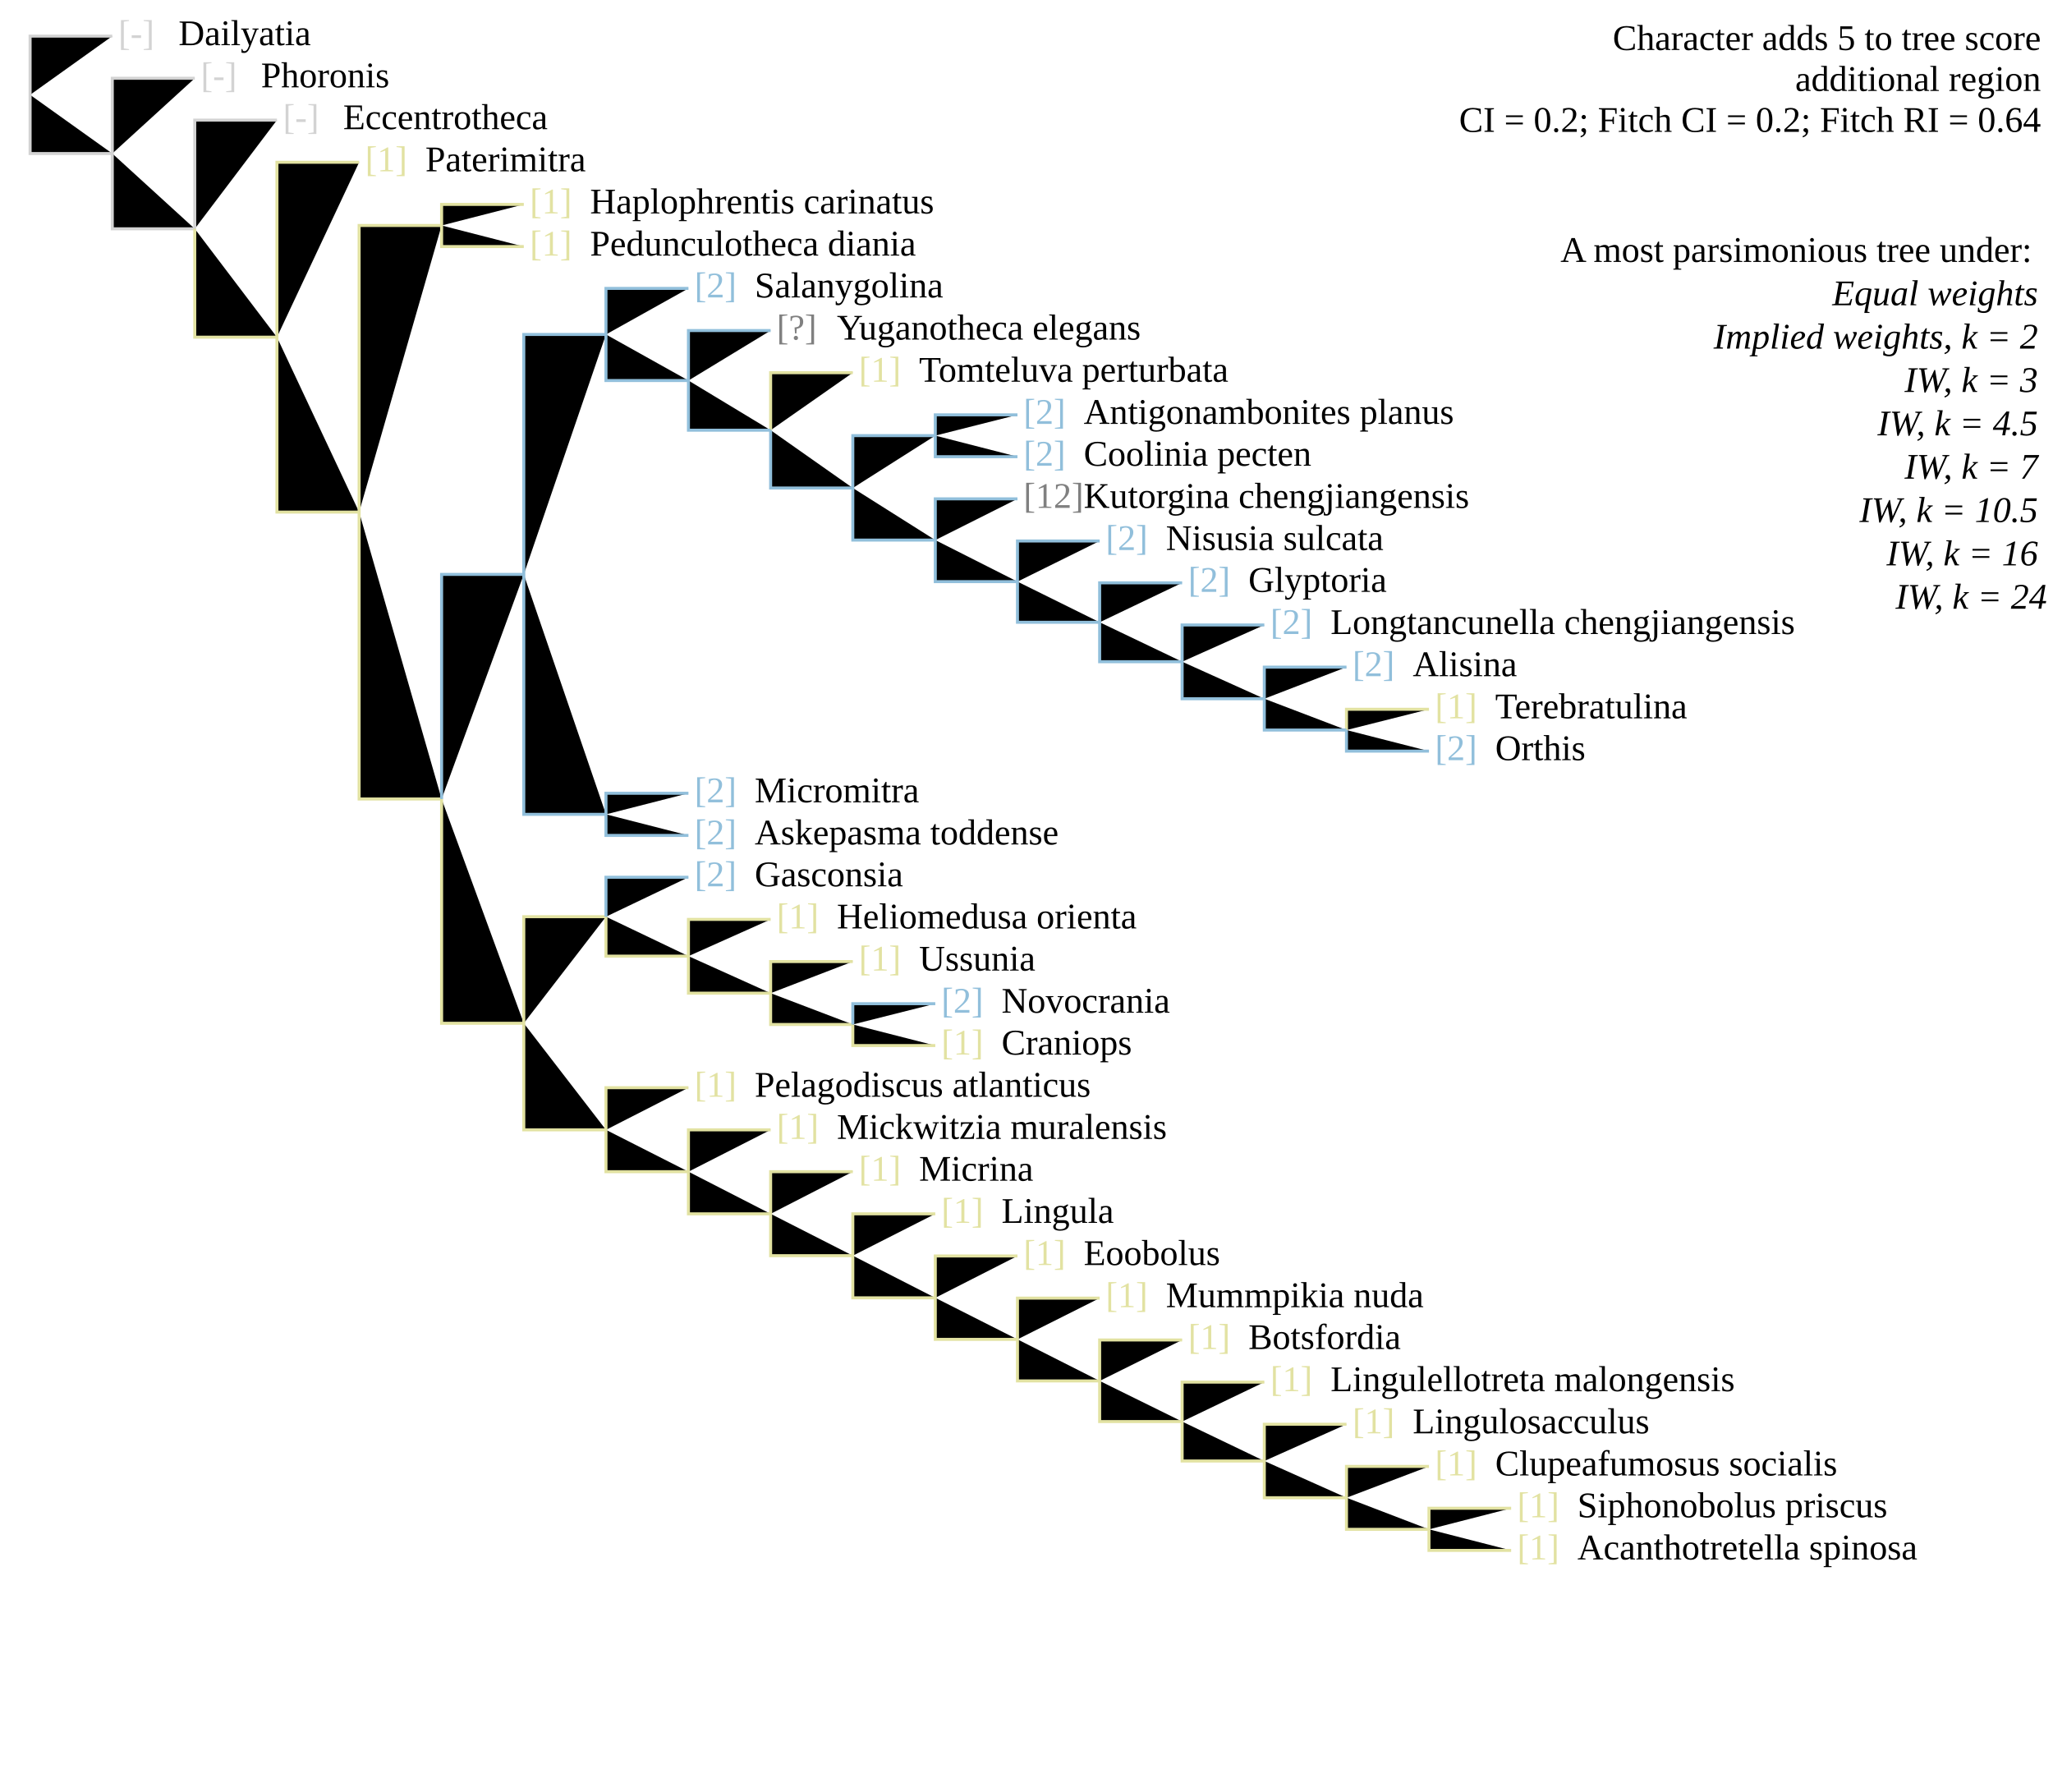
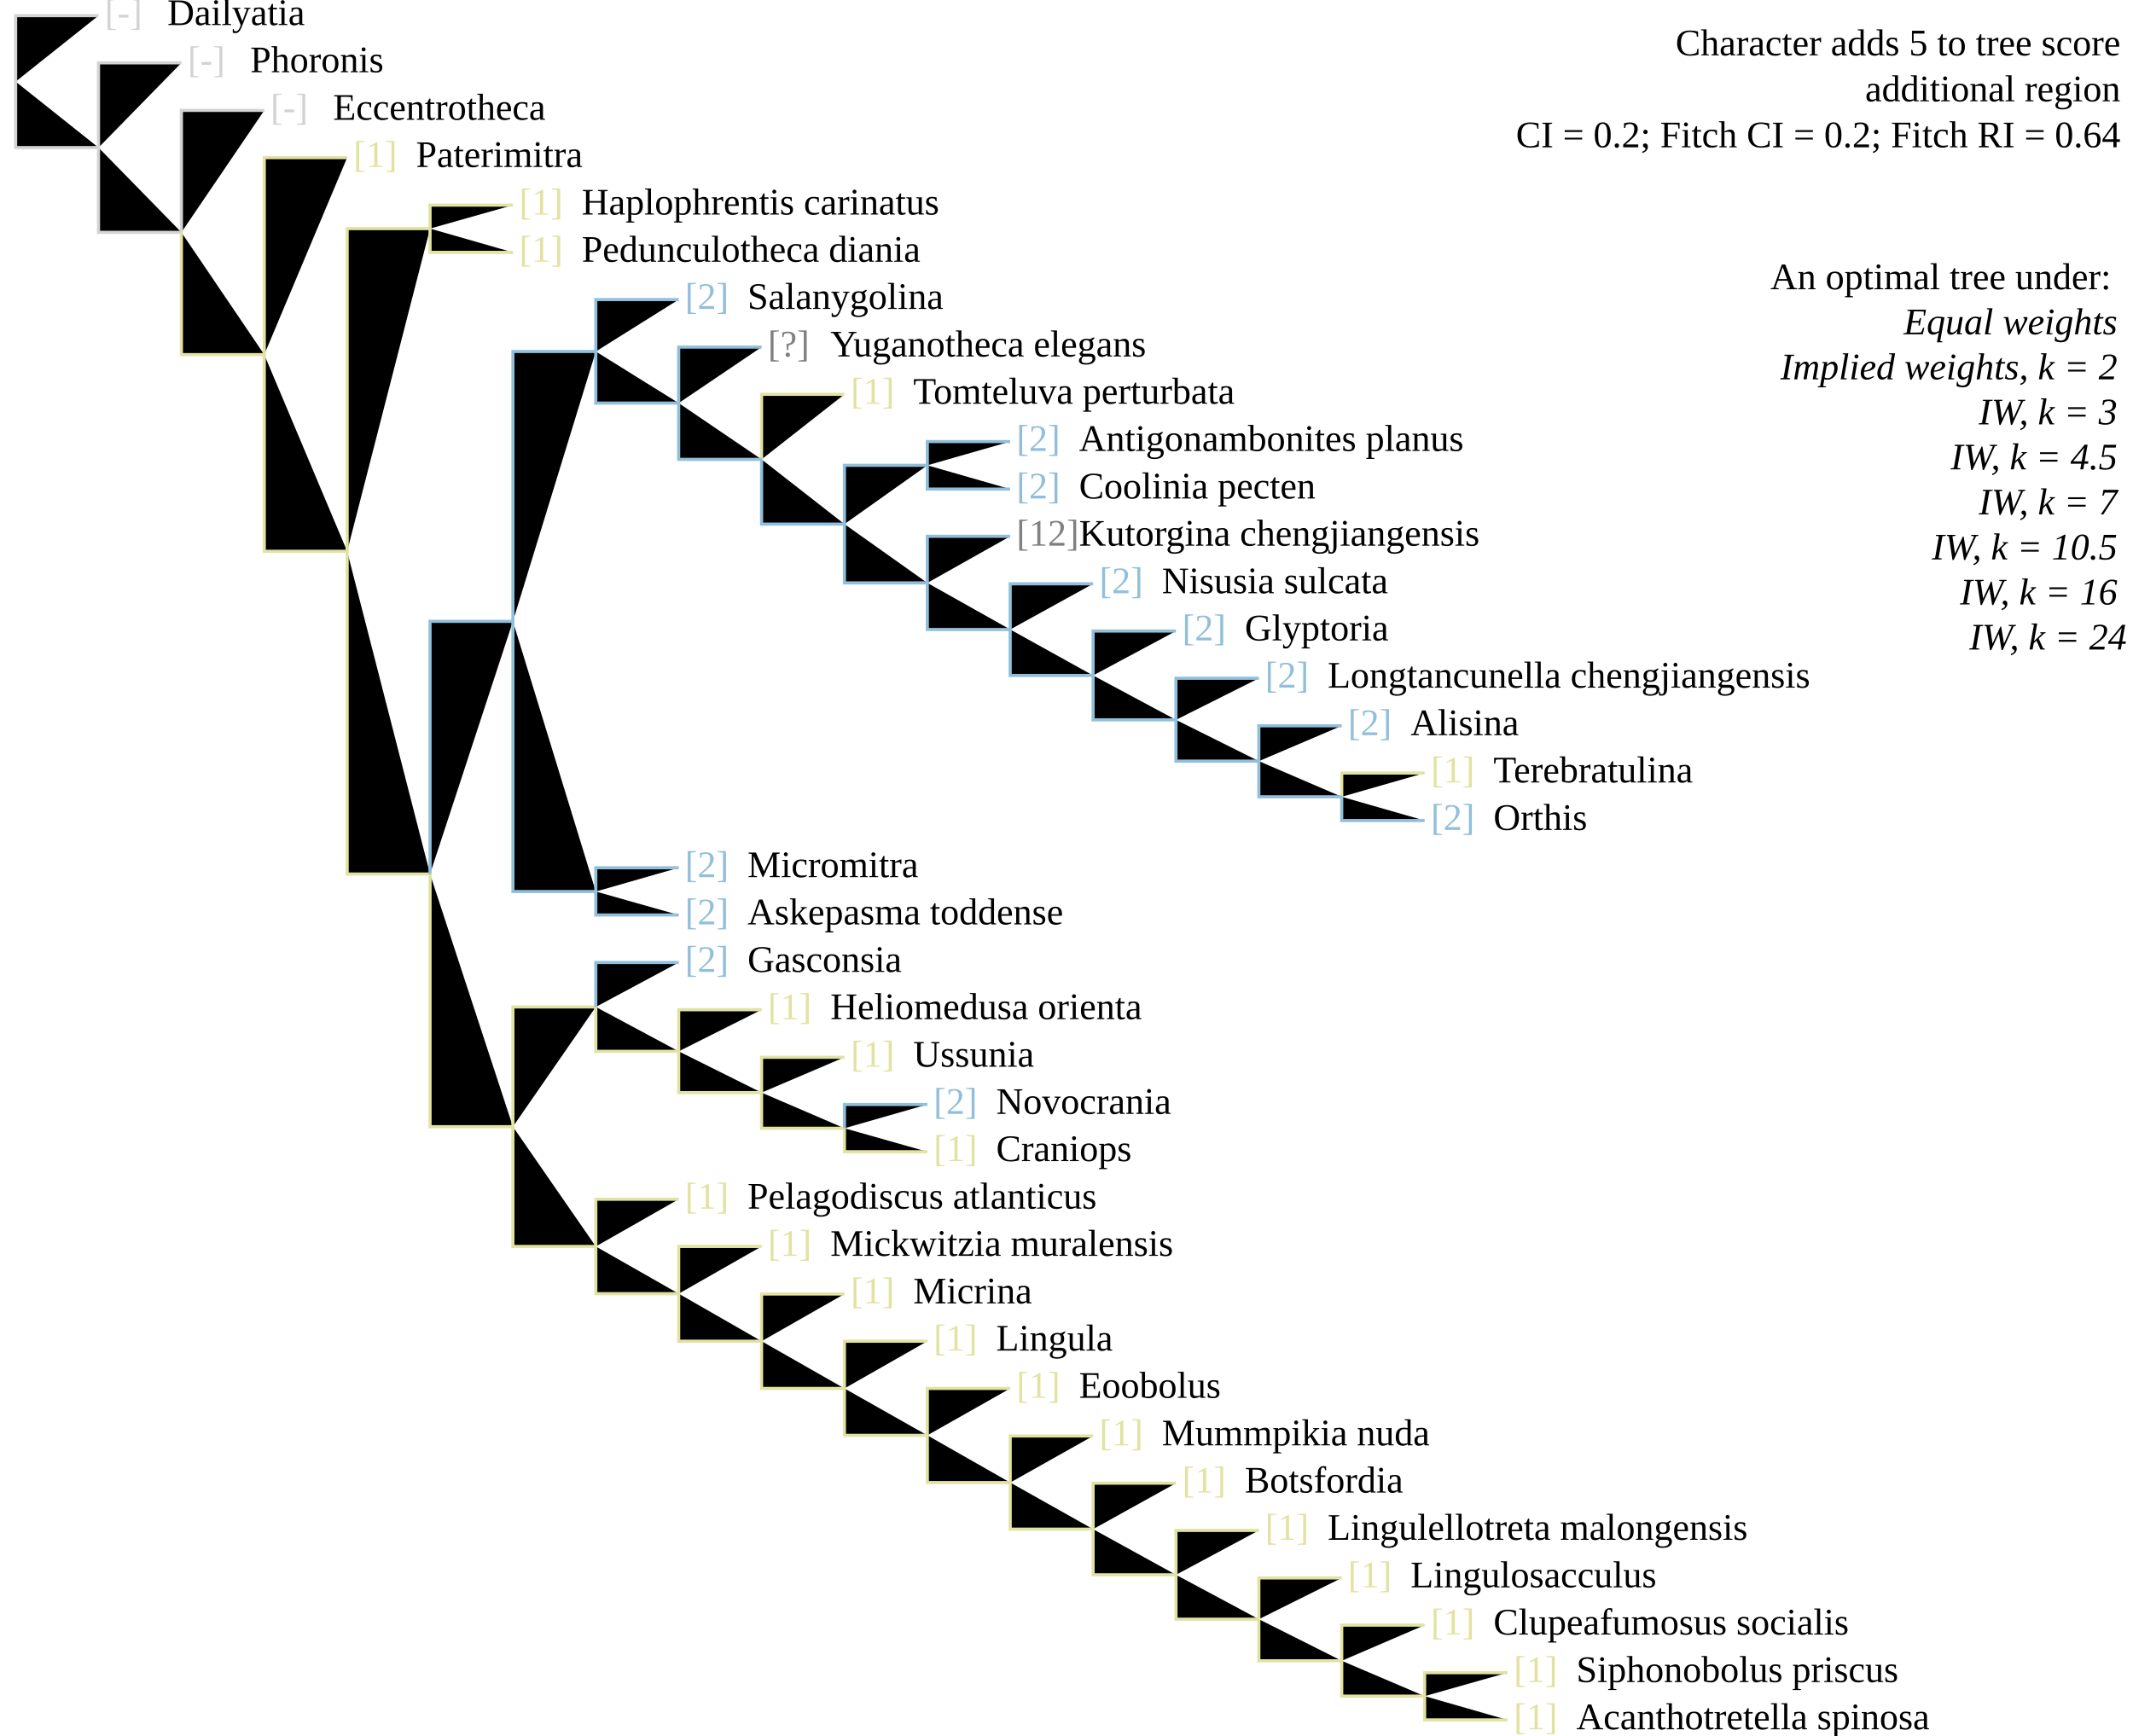
- <svg xmlns="http://www.w3.org/2000/svg" version="1.1" width="682" height="595" class="tree" char="4">
-   <text x="678" y="16.6" text-anchor="end" class="stepsLabel">Character adds <tspan class="score">5</tspan> to tree score</text>
-   <text x="678" y="30.2" text-anchor="end" class="stepsLabel">
+ <svg xmlns="http://www.w3.org/2000/svg" version="1.1" width="682" height="555" class="tree" char="4">
+   <text x="678" y="17.7" text-anchor="end" class="stepsLabel">Character adds <tspan class="score">5</tspan> to tree score</text>
+   <text x="678" y="32.4" text-anchor="end" class="stepsLabel">
    <tspan class="score" /> additional region</text>
-   <text x="678" y="43.8" text-anchor="end" class="stepsLabel">CI = 0.2; Fitch CI = 0.2; Fitch RI = 0.64</text>
-   <text x="678" y="71" text-anchor="end" class="stepsLabel">
-     <tspan dy="16">A most parsimonious tree under:</tspan>
+   <text x="678" y="47.1" text-anchor="end" class="stepsLabel">CI = 0.2; Fitch CI = 0.2; Fitch RI = 0.64</text>
+   <text x="678" y="76.5" text-anchor="end" class="stepsLabel">
+     <tspan dy="16">An optimal tree under:</tspan>
    <tspan x="680" style="font-style:italic" class="thisAn" dy="1.2em">Equal weights</tspan>
    <tspan x="680" style="font-style:italic" class="notThisAn" dy="1.2em">Implied weights, k = 2</tspan>
    <tspan x="680" style="font-style:italic" class="notThisAn" dy="1.2em">IW, k = 3</tspan>
    <tspan x="680" style="font-style:italic" class="notThisAn" dy="1.2em">IW, k = 4.5</tspan>
    <tspan x="680" style="font-style:italic" class="notThisAn" dy="1.2em">IW, k = 7</tspan>
    <tspan x="680" style="font-style:italic" class="notThisAn" dy="1.2em">IW, k = 10.5</tspan>
    <tspan x="680" style="font-style:italic" class="notThisAn" dy="1.2em">IW, k = 16</tspan>
    <tspan x="680" style="font-style:italic" class="notThisAn" dy="1.2em">IW, k = 24</tspan>
  </text>
-   <text x="39.3" y="15" fill="lightgrey" class="flag">[-]</text>
-   <text x="59.3" y="15" class="taxonLabel">Dailyatia</text>
-   <text x="94" y="42.9" fill="lightgrey" class="flag">[-]</text>
-   <text x="114" y="42.9" class="taxonLabel">Eccentrotheca</text>
-   <text x="66.7" y="29" fill="lightgrey" class="flag">[-]</text>
-   <text x="86.7" y="29" class="taxonLabel">Phoronis</text>
-   <text x="121.3" y="56.9" fill="#e2e2a2" class="flag">[1]</text>
-   <text x="141.3" y="56.9" class="taxonLabel">Paterimitra</text>
-   <text x="176" y="84.9" fill="#e2e2a2" class="flag">[1]</text>
-   <text x="196" y="84.9" class="taxonLabel">Pedunculotheca diania</text>
-   <text x="176" y="70.9" fill="#e2e2a2" class="flag">[1]</text>
-   <text x="196" y="70.9" class="taxonLabel">Haplophrentis carinatus</text>
-   <text x="230.7" y="294.4" fill="#91bfdb" class="flag">[2]</text>
-   <text x="250.7" y="294.4" class="taxonLabel">Gasconsia</text>
-   <text x="258" y="308.4" fill="#e2e2a2" class="flag">[1]</text>
-   <text x="278" y="308.4" class="taxonLabel">Heliomedusa orienta</text>
-   <text x="285.3" y="322.4" fill="#e2e2a2" class="flag">[1]</text>
-   <text x="305.3" y="322.4" class="taxonLabel">Ussunia</text>
-   <text x="312.7" y="350.3" fill="#e2e2a2" class="flag">[1]</text>
-   <text x="332.7" y="350.3" class="taxonLabel">Craniops</text>
-   <text x="312.7" y="336.4" fill="#91bfdb" class="flag">[2]</text>
-   <text x="332.7" y="336.4" class="taxonLabel">Novocrania</text>
-   <text x="230.7" y="364.3" fill="#e2e2a2" class="flag">[1]</text>
-   <text x="250.7" y="364.3" class="taxonLabel">Pelagodiscus atlanticus</text>
-   <text x="258" y="378.3" fill="#e2e2a2" class="flag">[1]</text>
-   <text x="278" y="378.3" class="taxonLabel">Mickwitzia muralensis</text>
-   <text x="285.3" y="392.2" fill="#e2e2a2" class="flag">[1]</text>
-   <text x="305.3" y="392.2" class="taxonLabel">Micrina</text>
-   <text x="312.7" y="406.2" fill="#e2e2a2" class="flag">[1]</text>
-   <text x="332.7" y="406.2" class="taxonLabel">Lingula</text>
-   <text x="340" y="420.2" fill="#e2e2a2" class="flag">[1]</text>
-   <text x="360" y="420.2" class="taxonLabel">Eoobolus</text>
-   <text x="367.3" y="434.2" fill="#e2e2a2" class="flag">[1]</text>
-   <text x="387.3" y="434.2" class="taxonLabel">Mummpikia nuda</text>
-   <text x="394.7" y="448.1" fill="#e2e2a2" class="flag">[1]</text>
-   <text x="414.7" y="448.1" class="taxonLabel">Botsfordia</text>
-   <text x="449.3" y="476.1" fill="#e2e2a2" class="flag">[1]</text>
-   <text x="469.3" y="476.1" class="taxonLabel">Lingulosacculus</text>
-   <text x="422" y="462.1" fill="#e2e2a2" class="flag">[1]</text>
-   <text x="442" y="462.1" class="taxonLabel">Lingulellotreta malongensis</text>
-   <text x="476.7" y="490.1" fill="#e2e2a2" class="flag">[1]</text>
-   <text x="496.7" y="490.1" class="taxonLabel">Clupeafumosus socialis</text>
-   <text x="504" y="518" fill="#e2e2a2" class="flag">[1]</text>
-   <text x="524" y="518" class="taxonLabel">Acanthotretella spinosa</text>
-   <text x="504" y="504" fill="#e2e2a2" class="flag">[1]</text>
-   <text x="524" y="504" class="taxonLabel">Siphonobolus priscus</text>
-   <text x="230.7" y="280.5" fill="#91bfdb" class="flag">[2]</text>
-   <text x="250.7" y="280.5" class="taxonLabel">Askepasma toddense</text>
-   <text x="230.7" y="266.5" fill="#91bfdb" class="flag">[2]</text>
-   <text x="250.7" y="266.5" class="taxonLabel">Micromitra</text>
-   <text x="230.7" y="98.8" fill="#91bfdb" class="flag">[2]</text>
-   <text x="250.7" y="98.8" class="taxonLabel">Salanygolina</text>
-   <text x="285.3" y="126.8" fill="#e2e2a2" class="flag">[1]</text>
-   <text x="305.3" y="126.8" class="taxonLabel">Tomteluva perturbata</text>
-   <text x="258" y="112.8" fill="grey" class="flag">[?]</text>
-   <text x="278" y="112.8" class="taxonLabel">Yuganotheca elegans</text>
-   <text x="340" y="168.7" fill="grey" class="flag">[12]</text>
-   <text x="360" y="168.7" class="taxonLabel">Kutorgina chengjiangensis</text>
-   <text x="367.3" y="182.7" fill="#91bfdb" class="flag">[2]</text>
-   <text x="387.3" y="182.7" class="taxonLabel">Nisusia sulcata</text>
-   <text x="394.7" y="196.6" fill="#91bfdb" class="flag">[2]</text>
-   <text x="414.7" y="196.6" class="taxonLabel">Glyptoria</text>
-   <text x="422" y="210.6" fill="#91bfdb" class="flag">[2]</text>
-   <text x="442" y="210.6" class="taxonLabel">Longtancunella chengjiangensis</text>
-   <text x="449.3" y="224.6" fill="#91bfdb" class="flag">[2]</text>
-   <text x="469.3" y="224.6" class="taxonLabel">Alisina</text>
-   <text x="476.7" y="252.5" fill="#91bfdb" class="flag">[2]</text>
-   <text x="496.7" y="252.5" class="taxonLabel">Orthis</text>
-   <text x="476.7" y="238.6" fill="#e2e2a2" class="flag">[1]</text>
-   <text x="496.7" y="238.6" class="taxonLabel">Terebratulina</text>
-   <text x="340" y="154.7" fill="#91bfdb" class="flag">[2]</text>
-   <text x="360" y="154.7" class="taxonLabel">Coolinia pecten</text>
-   <text x="340" y="140.8" fill="#91bfdb" class="flag">[2]</text>
-   <text x="360" y="140.8" class="taxonLabel">Antigonambonites planus</text>
-   <path d="M10,31.5V12H37.3M10,31.5V51H37.3M37.3,51V26H64.7M37.3,51V76H64.7M64.7,76V39.9H92" stroke="lightgrey" class="inapplicable" />
-   <path d="M64.7,76V112H92M92,112V53.9H119.3M92,112V170.1H119.3M119.3,170.1V74.9H146.7M146.7,74.9V67.9H174M146.7,74.9V81.9H174M119.3,170.1V265.4H146.7M256,142.9V123.8H283.3M447.3,242.5V235.6H474.7M146.7,265.4V339.9H174M174,339.9V304.5H201.3M201.3,304.5V317.6H228.7M228.7,317.6V305.4H256M228.7,317.6V329.9H256M256,329.9V319.4H283.3M256,329.9V340.3H283.3M283.3,340.3V347.3H310.7M174,339.9V375.3H201.3M201.3,375.3V361.3H228.7M201.3,375.3V389.2H228.7M228.7,389.2V375.3H256M228.7,389.2V403.2H256M256,403.2V389.2H283.3M256,403.2V417.1H283.3M283.3,417.1V403.2H310.7M283.3,417.1V431.1H310.7M310.7,431.1V417.2H338M310.7,431.1V444.9H338M338,444.9V431.2H365.3M338,444.9V458.7H365.3M365.3,458.7V445.1H392.7M365.3,458.7V472.2H392.7M392.7,472.2V459.1H420M392.7,472.2V485.3H420M420,485.3V473.1H447.3M420,485.3V497.5H447.3M447.3,497.5V487.1H474.7M447.3,497.5V508H474.7M474.7,508V501H502M474.7,508V515H502" stroke="#e2e2a2" />
-   <path d="M146.7,265.4V190.8H174M174,190.8V111.1H201.3M201.3,111.1V95.8H228.7M201.3,111.1V126.4H228.7M228.7,126.4V109.8H256M228.7,126.4V142.9H256M256,142.9V162.1H283.3M283.3,162.1V144.7H310.7M310.7,144.7V137.8H338M310.7,144.7V151.7H338M283.3,162.1V179.4H310.7M310.7,179.4V165.7H338M310.7,179.4V193.2H338M338,193.2V179.7H365.3M338,193.2V206.7H365.3M365.3,206.7V193.6H392.7M365.3,206.7V219.8H392.7M392.7,219.8V207.6H420M392.7,219.8V232.1H420M420,232.1V221.6H447.3M420,232.1V242.5H447.3M447.3,242.5V249.5H474.7M174,190.8V270.5H201.3M201.3,270.5V263.5H228.7M201.3,270.5V277.5H228.7M201.3,304.5V291.4H228.7M283.3,340.3V333.4H310.7" stroke="#91bfdb" />
+   <text x="33.5" y="8" fill="lightgrey" class="flag">[-]</text>
+   <text x="53.5" y="8" class="taxonLabel">Dailyatia</text>
+   <text x="86.5" y="38.3" fill="lightgrey" class="flag">[-]</text>
+   <text x="106.5" y="38.3" class="taxonLabel">Eccentrotheca</text>
+   <text x="60" y="23.1" fill="lightgrey" class="flag">[-]</text>
+   <text x="80" y="23.1" class="taxonLabel">Phoronis</text>
+   <text x="113" y="53.4" fill="#e2e2a2" class="flag">[1]</text>
+   <text x="133" y="53.4" class="taxonLabel">Paterimitra</text>
+   <text x="166" y="83.7" fill="#e2e2a2" class="flag">[1]</text>
+   <text x="186" y="83.7" class="taxonLabel">Pedunculotheca diania</text>
+   <text x="166" y="68.6" fill="#e2e2a2" class="flag">[1]</text>
+   <text x="186" y="68.6" class="taxonLabel">Haplophrentis carinatus</text>
+   <text x="219" y="310.8" fill="#91bfdb" class="flag">[2]</text>
+   <text x="239" y="310.8" class="taxonLabel">Gasconsia</text>
+   <text x="245.5" y="325.9" fill="#e2e2a2" class="flag">[1]</text>
+   <text x="265.5" y="325.9" class="taxonLabel">Heliomedusa orienta</text>
+   <text x="272" y="341.1" fill="#e2e2a2" class="flag">[1]</text>
+   <text x="292" y="341.1" class="taxonLabel">Ussunia</text>
+   <text x="298.5" y="371.3" fill="#e2e2a2" class="flag">[1]</text>
+   <text x="318.5" y="371.3" class="taxonLabel">Craniops</text>
+   <text x="298.5" y="356.2" fill="#91bfdb" class="flag">[2]</text>
+   <text x="318.5" y="356.2" class="taxonLabel">Novocrania</text>
+   <text x="219" y="386.5" fill="#e2e2a2" class="flag">[1]</text>
+   <text x="239" y="386.5" class="taxonLabel">Pelagodiscus atlanticus</text>
+   <text x="245.5" y="401.6" fill="#e2e2a2" class="flag">[1]</text>
+   <text x="265.5" y="401.6" class="taxonLabel">Mickwitzia muralensis</text>
+   <text x="272" y="416.8" fill="#e2e2a2" class="flag">[1]</text>
+   <text x="292" y="416.8" class="taxonLabel">Micrina</text>
+   <text x="298.5" y="431.9" fill="#e2e2a2" class="flag">[1]</text>
+   <text x="318.5" y="431.9" class="taxonLabel">Lingula</text>
+   <text x="325" y="447" fill="#e2e2a2" class="flag">[1]</text>
+   <text x="345" y="447" class="taxonLabel">Eoobolus</text>
+   <text x="351.5" y="462.2" fill="#e2e2a2" class="flag">[1]</text>
+   <text x="371.5" y="462.2" class="taxonLabel">Mummpikia nuda</text>
+   <text x="378" y="477.3" fill="#e2e2a2" class="flag">[1]</text>
+   <text x="398" y="477.3" class="taxonLabel">Botsfordia</text>
+   <text x="431" y="507.6" fill="#e2e2a2" class="flag">[1]</text>
+   <text x="451" y="507.6" class="taxonLabel">Lingulosacculus</text>
+   <text x="404.5" y="492.4" fill="#e2e2a2" class="flag">[1]</text>
+   <text x="424.5" y="492.4" class="taxonLabel">Lingulellotreta malongensis</text>
+   <text x="457.5" y="522.7" fill="#e2e2a2" class="flag">[1]</text>
+   <text x="477.5" y="522.7" class="taxonLabel">Clupeafumosus socialis</text>
+   <text x="484" y="553" fill="#e2e2a2" class="flag">[1]</text>
+   <text x="504" y="553" class="taxonLabel">Acanthotretella spinosa</text>
+   <text x="484" y="537.9" fill="#e2e2a2" class="flag">[1]</text>
+   <text x="504" y="537.9" class="taxonLabel">Siphonobolus priscus</text>
+   <text x="219" y="295.6" fill="#91bfdb" class="flag">[2]</text>
+   <text x="239" y="295.6" class="taxonLabel">Askepasma toddense</text>
+   <text x="219" y="280.5" fill="#91bfdb" class="flag">[2]</text>
+   <text x="239" y="280.5" class="taxonLabel">Micromitra</text>
+   <text x="219" y="98.8" fill="#91bfdb" class="flag">[2]</text>
+   <text x="239" y="98.8" class="taxonLabel">Salanygolina</text>
+   <text x="272" y="129.1" fill="#e2e2a2" class="flag">[1]</text>
+   <text x="292" y="129.1" class="taxonLabel">Tomteluva perturbata</text>
+   <text x="245.5" y="114" fill="grey" class="flag">[?]</text>
+   <text x="265.5" y="114" class="taxonLabel">Yuganotheca elegans</text>
+   <text x="325" y="174.5" fill="grey" class="flag">[12]</text>
+   <text x="345" y="174.5" class="taxonLabel">Kutorgina chengjiangensis</text>
+   <text x="351.5" y="189.7" fill="#91bfdb" class="flag">[2]</text>
+   <text x="371.5" y="189.7" class="taxonLabel">Nisusia sulcata</text>
+   <text x="378" y="204.8" fill="#91bfdb" class="flag">[2]</text>
+   <text x="398" y="204.8" class="taxonLabel">Glyptoria</text>
+   <text x="404.5" y="219.9" fill="#91bfdb" class="flag">[2]</text>
+   <text x="424.5" y="219.9" class="taxonLabel">Longtancunella chengjiangensis</text>
+   <text x="431" y="235.1" fill="#91bfdb" class="flag">[2]</text>
+   <text x="451" y="235.1" class="taxonLabel">Alisina</text>
+   <text x="457.5" y="265.4" fill="#91bfdb" class="flag">[2]</text>
+   <text x="477.5" y="265.4" class="taxonLabel">Orthis</text>
+   <text x="457.5" y="250.2" fill="#e2e2a2" class="flag">[1]</text>
+   <text x="477.5" y="250.2" class="taxonLabel">Terebratulina</text>
+   <text x="325" y="159.4" fill="#91bfdb" class="flag">[2]</text>
+   <text x="345" y="159.4" class="taxonLabel">Coolinia pecten</text>
+   <text x="325" y="144.2" fill="#91bfdb" class="flag">[2]</text>
+   <text x="345" y="144.2" class="taxonLabel">Antigonambonites planus</text>
+   <path d="M5,26.1V5H31.5M5,26.1V47.2H31.5M31.5,47.2V20.1H58M31.5,47.2V74.3H58M58,74.3V35.3H84.5" stroke="lightgrey" class="inapplicable" />
+   <path d="M58,74.3V113.4H84.5M84.5,113.4V50.4H111M84.5,113.4V176.3H111M111,176.3V73.1H137.5M137.5,73.1V65.6H164M137.5,73.1V80.7H164M111,176.3V279.5H137.5M243.5,146.9V126.1H270M429,254.8V247.2H455.5M137.5,279.5V360.3H164M164,360.3V322H190.5M190.5,322V336.2H217M217,336.2V322.9H243.5M217,336.2V349.4H243.5M243.5,349.4V338.1H270M243.5,349.4V360.8H270M270,360.8V368.3H296.5M164,360.3V398.6H190.5M190.5,398.6V383.5H217M190.5,398.6V413.7H217M217,413.7V398.6H243.5M217,413.7V428.9H243.5M243.5,428.9V413.8H270M243.5,428.9V444H270M270,444V428.9H296.5M270,444V459H296.5M296.5,459V444H323M296.5,459V474.1H323M323,474.1V459.2H349.5M323,474.1V489H349.5M349.5,489V474.3H376M349.5,489V503.6H376M376,503.6V489.4H402.5M376,503.6V517.8H402.5M402.5,517.8V504.6H429M402.5,517.8V531.1H429M429,531.1V519.7H455.5M429,531.1V542.4H455.5M455.5,542.4V534.9H482M455.5,542.4V550H482" stroke="#e2e2a2" />
+   <path d="M137.5,279.5V198.7H164M164,198.7V112.4H190.5M190.5,112.4V95.8H217M190.5,112.4V128.9H217M217,128.9V111H243.5M217,128.9V146.9H243.5M243.5,146.9V167.6H270M270,167.6V148.8H296.5M296.5,148.8V141.2H323M296.5,148.8V156.4H323M270,167.6V186.4H296.5M296.5,186.4V171.5H323M296.5,186.4V201.3H323M323,201.3V186.7H349.5M323,201.3V216H349.5M349.5,216V201.8H376M349.5,216V230.2H376M376,230.2V216.9H402.5M376,230.2V243.4H402.5M402.5,243.4V232.1H429M402.5,243.4V254.8H429M429,254.8V262.4H455.5M164,198.7V285.1H190.5M190.5,285.1V277.5H217M190.5,285.1V292.6H217M190.5,322V307.8H217M270,360.8V353.2H296.5" stroke="#91bfdb" />
</svg>
